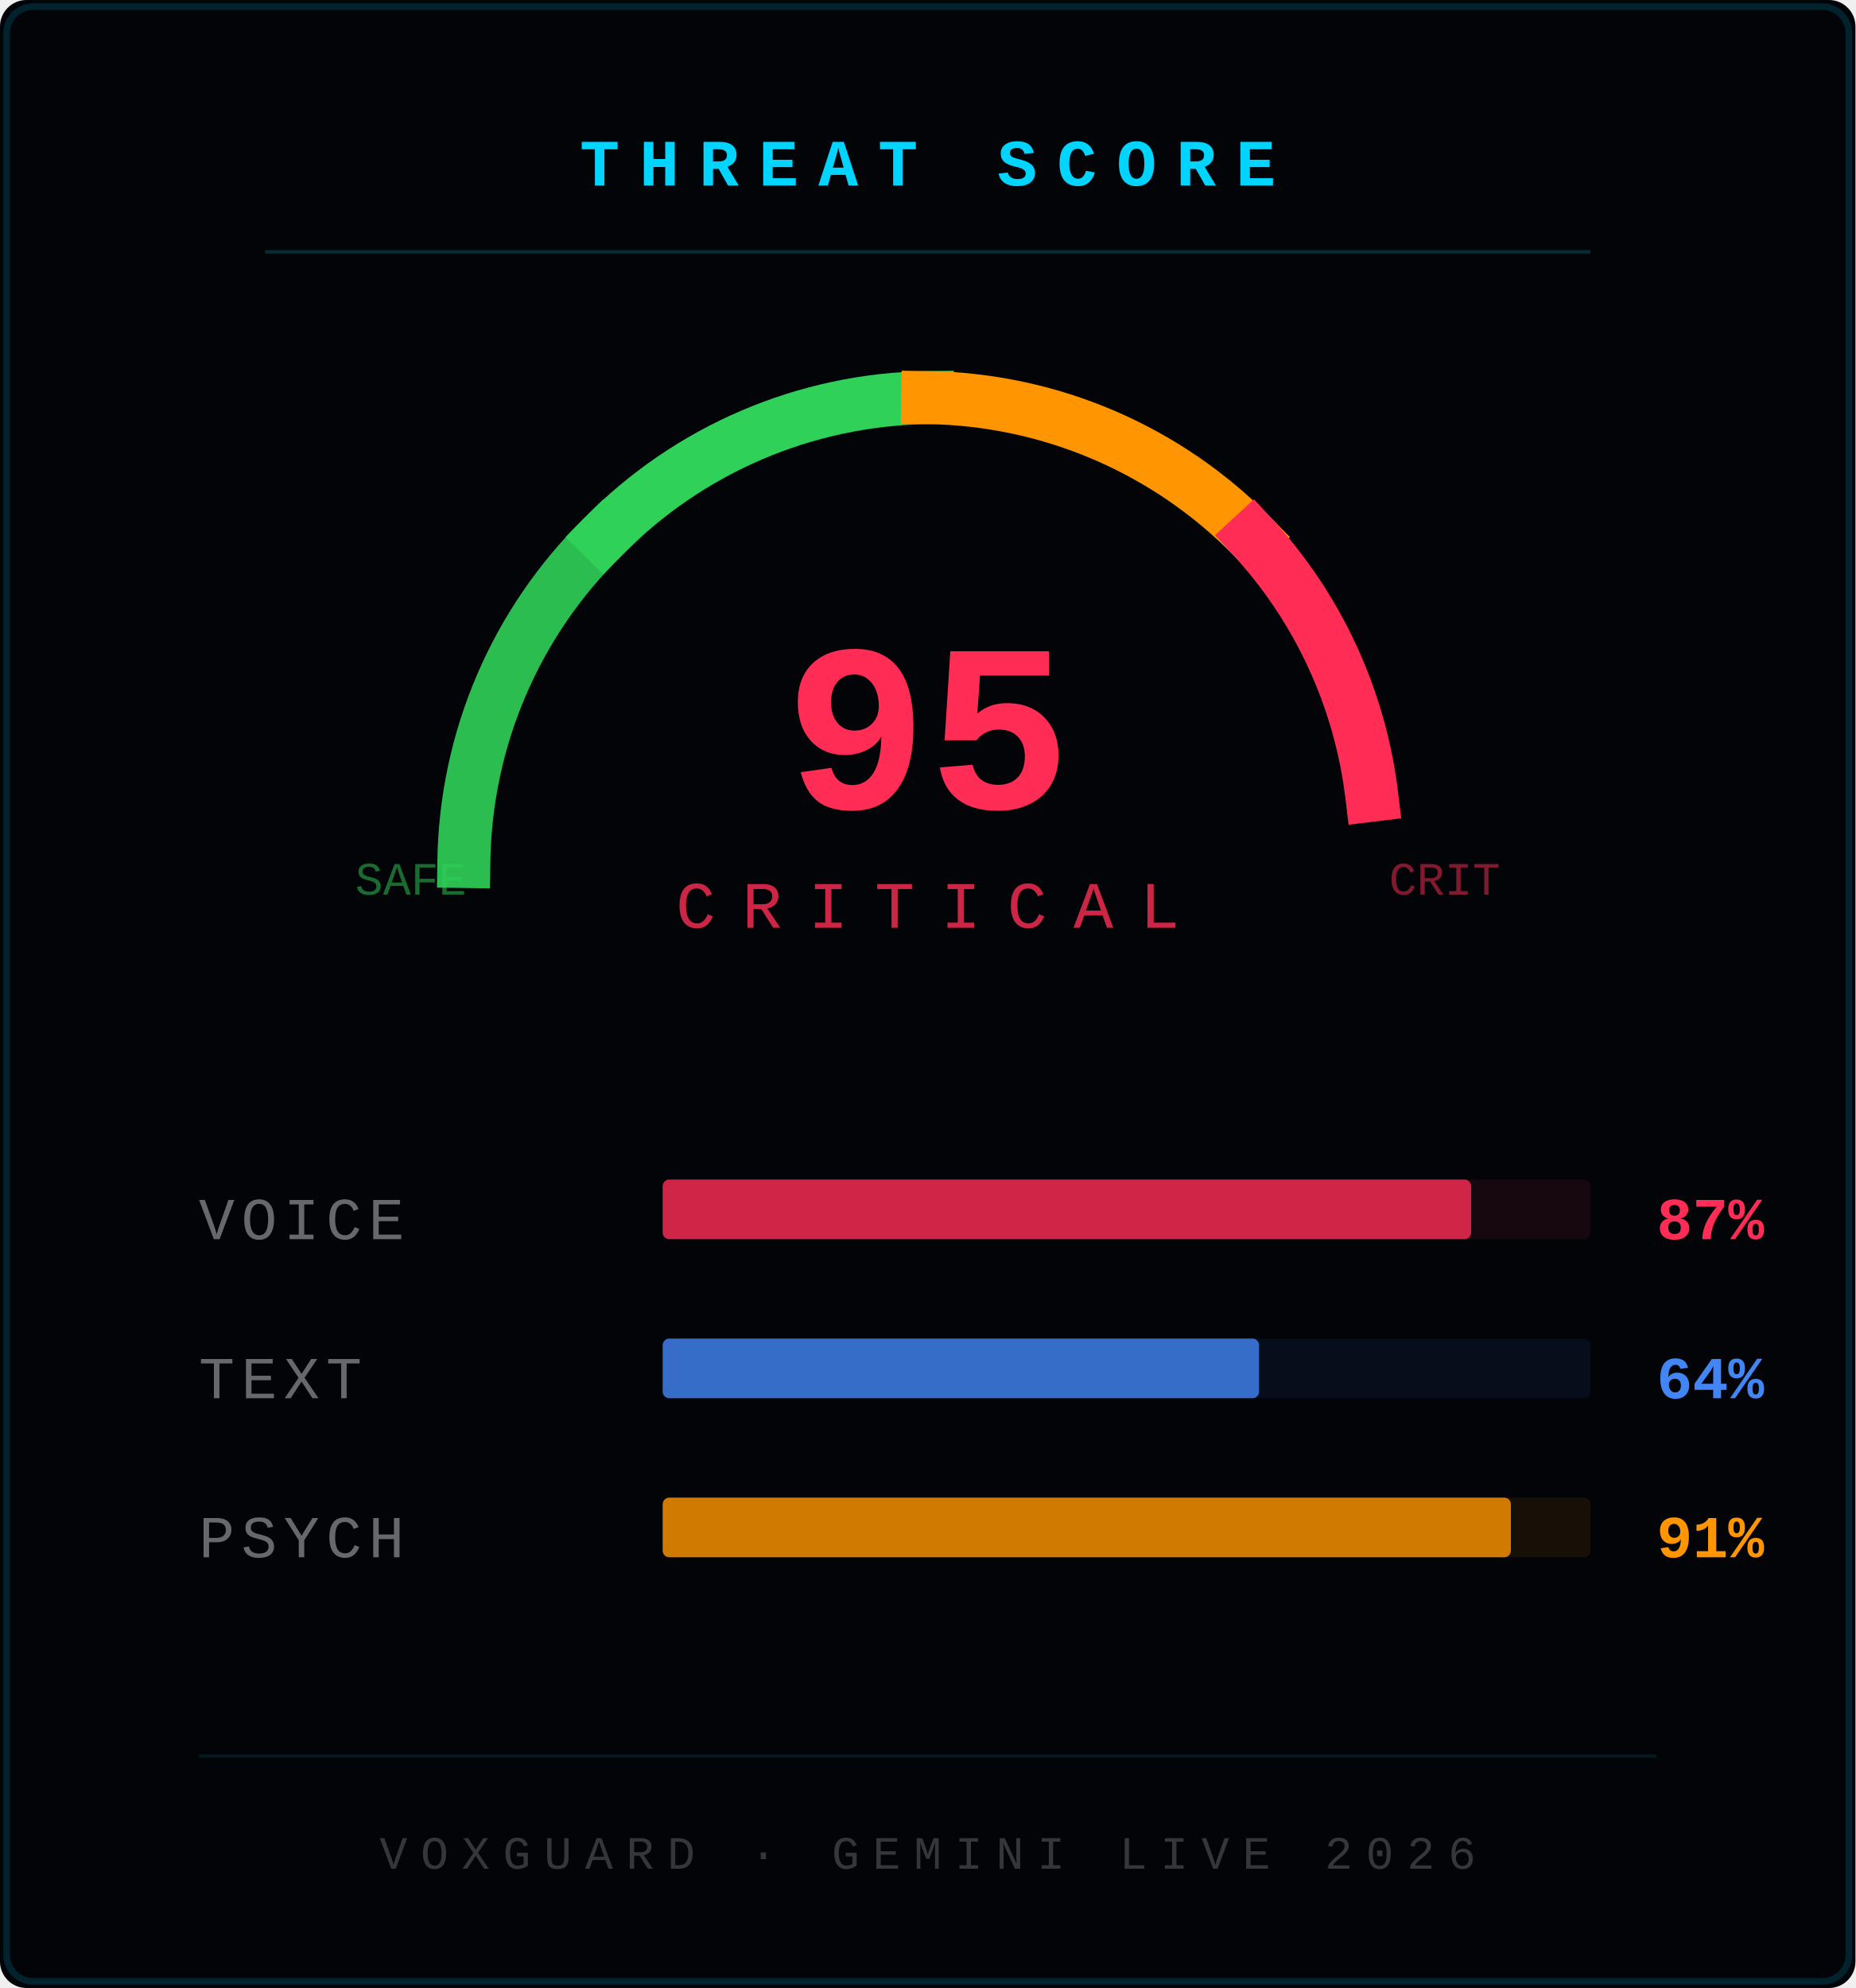
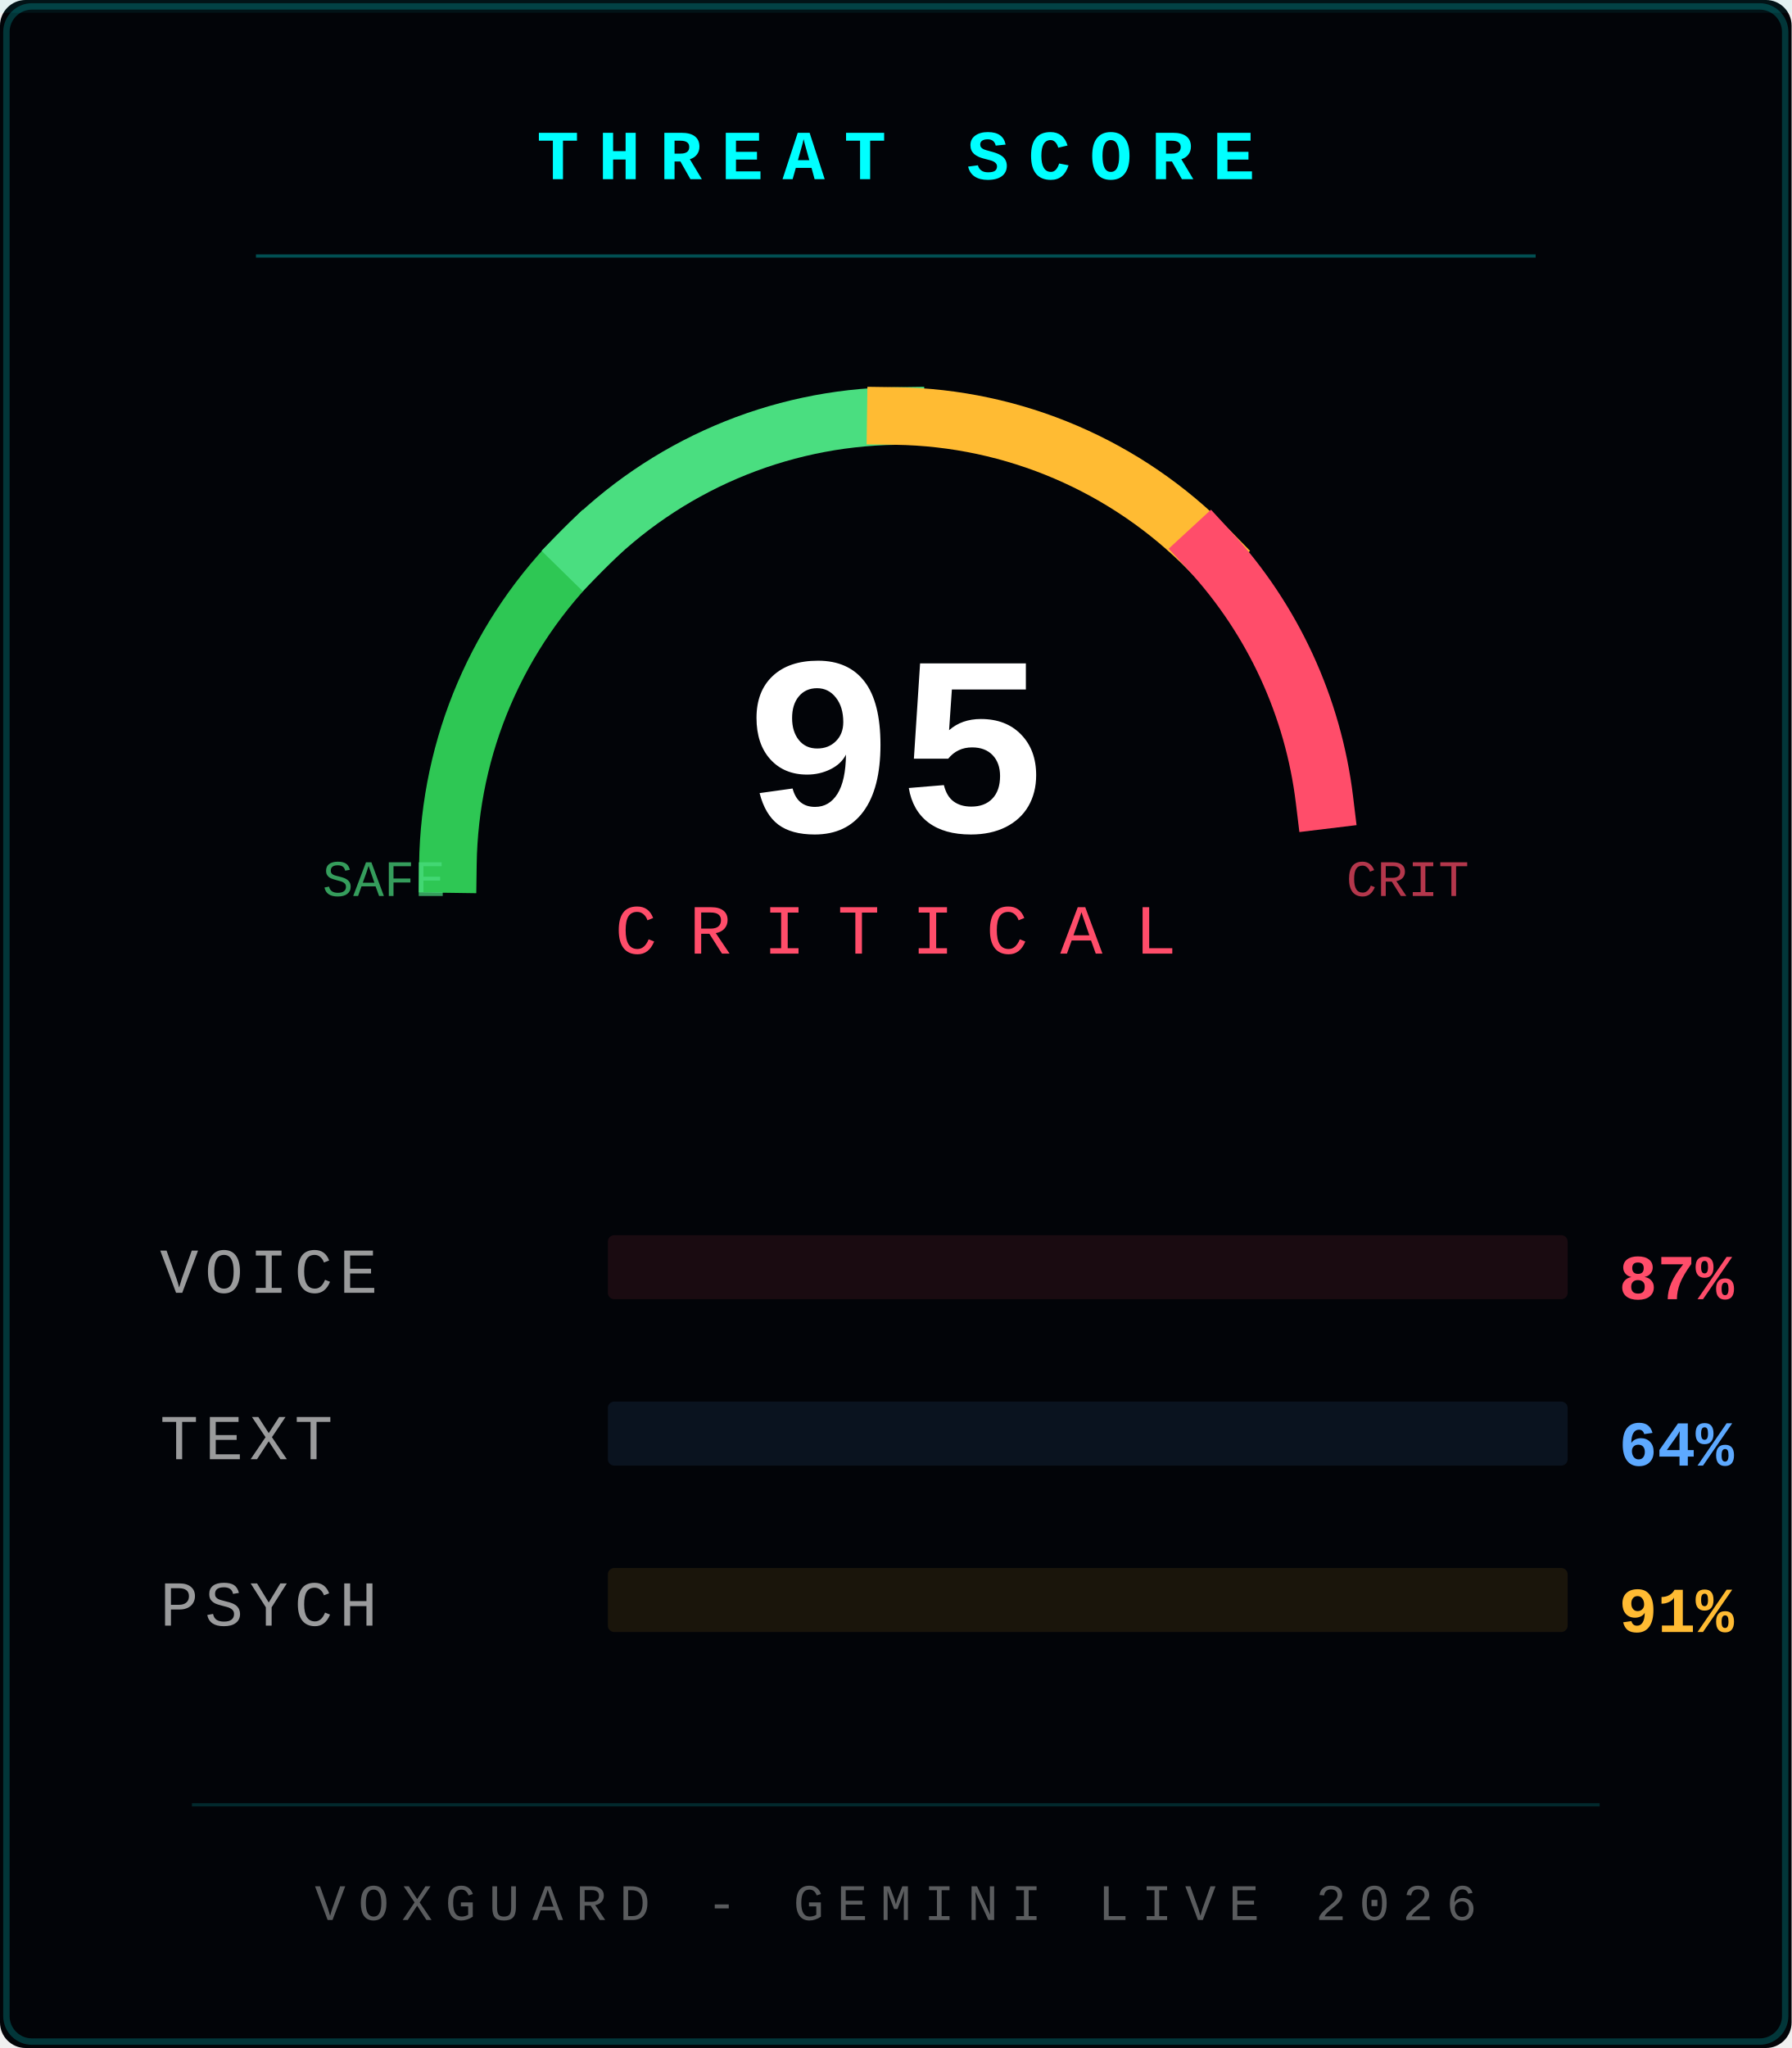
- <svg xmlns="http://www.w3.org/2000/svg" viewBox="0 0 280 300">
+ <svg xmlns="http://www.w3.org/2000/svg" viewBox="0 0 280 320">
  <defs>
-     <style>@keyframes glow1{0%,100%{filter:drop-shadow(0 0 4px #ff2d55)}50%{filter:drop-shadow(0 0 12px #ff2d55)}}.bg{fill:#020408}.m{font-family:'Courier New',monospace}</style>
+     <style>
+       @keyframes pulseGlow{0%,100%{filter:drop-shadow(0 0 6px #ff2d55)}50%{filter:drop-shadow(0 0 18px #ff2d55)}}
+       @keyframes scorePulse{0%,100%{opacity:.85}50%{opacity:1}}
+       @keyframes scanLine{0%{transform:translateY(0)}100%{transform:translateY(300px)}}
+       .bg{fill:#020408}.m{font-family:'Courier New',monospace}
+     </style>
  </defs>
-   <rect width="280" height="300" class="bg" rx="4" />
-   <rect x="1" y="1" width="278" height="298" rx="4" fill="none" stroke="#00d4ff" stroke-width="1" opacity=".15" />
-   <text x="140" y="28" text-anchor="middle" class="m" font-size="10" fill="#00d4ff" letter-spacing="3" font-weight="bold">THREAT SCORE</text>
-   <line x1="40" y1="38" x2="240" y2="38" stroke="#00d4ff" stroke-width=".5" opacity=".2" />
-   <g transform="translate(140,130)">
-     <path d="M-70,0 A70,70 0 0,1 -49,-49" stroke="#30d158" stroke-width="8" fill="none" stroke-linecap="square" opacity=".9" />
-     <path d="M-49,-49 A70,70 0 0,1 0,-70" stroke="#30d158" stroke-width="8" fill="none" stroke-linecap="square" />
-     <path d="M0,-70 A70,70 0 0,1 49,-49" stroke="#ff9500" stroke-width="8" fill="none" stroke-linecap="square" />
-     <path d="M49,-49 A70,70 0 0,1 67,-10" stroke="#ff2d55" stroke-width="8" fill="none" stroke-linecap="square" style="animation:glow1 2s ease infinite" />
-     <text x="0" y="-8" text-anchor="middle" class="m" font-size="36" fill="#ff2d55" font-weight="bold">95</text>
-     <text x="0" y="10" text-anchor="middle" class="m" font-size="10" fill="#ff2d55" letter-spacing="4" opacity=".8">CRITICAL</text>
-     <text x="-78" y="5" text-anchor="middle" class="m" font-size="7" fill="#30d158" opacity=".5">SAFE</text>
-     <text x="78" y="5" text-anchor="middle" class="m" font-size="7" fill="#ff2d55" opacity=".5">CRIT</text>
+   <rect width="280" height="320" class="bg" rx="4" />
+   <rect x="1" y="1" width="278" height="318" rx="4" fill="none" stroke="#00ffff" stroke-width="1" opacity=".2" />
+   <rect x="0" y="0" width="280" height="2" fill="#00ffff" opacity=".06">
+     <animate attributeName="y" from="-2" to="320" dur="3s" repeatCount="indefinite" />
+   </rect>
+   <text x="140" y="28" text-anchor="middle" class="m" font-size="11" fill="#00ffff" letter-spacing="3" font-weight="bold">THREAT SCORE</text>
+   <line x1="40" y1="40" x2="240" y2="40" stroke="#00ffff" stroke-width=".5" opacity=".3" />
+   <g transform="translate(140,135)">
+     <path d="M-70,0 A70,70 0 0,1 -49,-49" stroke="#30d158" stroke-width="9" fill="none" stroke-linecap="square" opacity=".95" />
+     <path d="M-49,-49 A70,70 0 0,1 0,-70" stroke="#4ade80" stroke-width="9" fill="none" stroke-linecap="square" />
+     <path d="M0,-70 A70,70 0 0,1 49,-49" stroke="#ffbb33" stroke-width="9" fill="none" stroke-linecap="square" />
+     <path d="M49,-49 A70,70 0 0,1 67,-10" stroke="#ff4d6a" stroke-width="9" fill="none" stroke-linecap="square" style="animation:pulseGlow 2s ease infinite" />
+     <text x="0" y="-5" text-anchor="middle" class="m" font-size="40" fill="#fff" font-weight="bold" style="animation:scorePulse 2s ease infinite">95</text>
+     <text x="0" y="14" text-anchor="middle" class="m" font-size="11" fill="#ff4d6a" letter-spacing="5">CRITICAL</text>
+     <text x="-80" y="5" text-anchor="middle" class="m" font-size="8" fill="#4ade80" opacity=".7">SAFE</text>
+     <text x="80" y="5" text-anchor="middle" class="m" font-size="8" fill="#ff4d6a" opacity=".7">CRIT</text>
  </g>
-   <g transform="translate(30,175)">
-     <text x="0" y="12" class="m" font-size="9" fill="rgba(255,255,255,.4)" letter-spacing="1">VOICE</text>
+   <g transform="translate(25,190)">
+     <text x="0" y="12" class="m" font-size="10" fill="rgba(255,255,255,.6)" letter-spacing="1">VOICE</text>
    <g transform="translate(70,3)">
-       <rect width="140" height="9" rx="1" fill="#ff2d5515" />
-       <rect width="122" height="9" rx="1" fill="#ff2d55" opacity=".8">
-         <animate attributeName="width" from="0" to="122" dur="1s" fill="freeze" />
+       <rect width="150" height="10" rx="1" fill="#ff4d6a18" />
+       <rect width="0" height="10" rx="1" fill="#ff4d6a">
+         <animate attributeName="width" from="0" to="130" dur="1.2s" fill="freeze" />
      </rect>
    </g>
-     <text x="220" y="12" class="m" font-size="9" fill="#ff2d55" font-weight="bold">87%</text>
-     <text x="0" y="36" class="m" font-size="9" fill="rgba(255,255,255,.4)" letter-spacing="1">TEXT</text>
-     <g transform="translate(70,27)">
-       <rect width="140" height="9" rx="1" fill="#4285F415" />
-       <rect width="90" height="9" rx="1" fill="#4285F4" opacity=".8">
-         <animate attributeName="width" from="0" to="90" dur="1s" begin=".2s" fill="freeze" />
+     <text x="228" y="13" class="m" font-size="10" fill="#ff4d6a" font-weight="bold">87%</text>
+     <text x="0" y="38" class="m" font-size="10" fill="rgba(255,255,255,.6)" letter-spacing="1">TEXT</text>
+     <g transform="translate(70,29)">
+       <rect width="150" height="10" rx="1" fill="#5da9ff18" />
+       <rect width="0" height="10" rx="1" fill="#5da9ff">
+         <animate attributeName="width" from="0" to="96" dur="1.2s" begin=".3s" fill="freeze" />
      </rect>
    </g>
-     <text x="220" y="36" class="m" font-size="9" fill="#4285F4" font-weight="bold">64%</text>
-     <text x="0" y="60" class="m" font-size="9" fill="rgba(255,255,255,.4)" letter-spacing="1">PSYCH</text>
-     <g transform="translate(70,51)">
-       <rect width="140" height="9" rx="1" fill="#ff950015" />
-       <rect width="128" height="9" rx="1" fill="#ff9500" opacity=".8">
-         <animate attributeName="width" from="0" to="128" dur="1s" begin=".4s" fill="freeze" />
+     <text x="228" y="39" class="m" font-size="10" fill="#5da9ff" font-weight="bold">64%</text>
+     <text x="0" y="64" class="m" font-size="10" fill="rgba(255,255,255,.6)" letter-spacing="1">PSYCH</text>
+     <g transform="translate(70,55)">
+       <rect width="150" height="10" rx="1" fill="#ffbb3318" />
+       <rect width="0" height="10" rx="1" fill="#ffbb33">
+         <animate attributeName="width" from="0" to="136" dur="1.2s" begin=".6s" fill="freeze" />
      </rect>
    </g>
-     <text x="220" y="60" class="m" font-size="9" fill="#ff9500" font-weight="bold">91%</text>
+     <text x="228" y="65" class="m" font-size="10" fill="#ffbb33" font-weight="bold">91%</text>
  </g>
-   <line x1="30" y1="265" x2="250" y2="265" stroke="#00d4ff" stroke-width=".5" opacity=".1" />
-   <text x="140" y="282" text-anchor="middle" class="m" font-size="7" fill="rgba(255,255,255,.2)" letter-spacing="2">VOXGUARD · GEMINI LIVE 2026</text>
+   <line x1="30" y1="282" x2="250" y2="282" stroke="#00ffff" stroke-width=".5" opacity=".15" />
+   <text x="140" y="300" text-anchor="middle" class="m" font-size="8" fill="rgba(255,255,255,.35)" letter-spacing="2">VOXGUARD - GEMINI LIVE 2026</text>
</svg>
